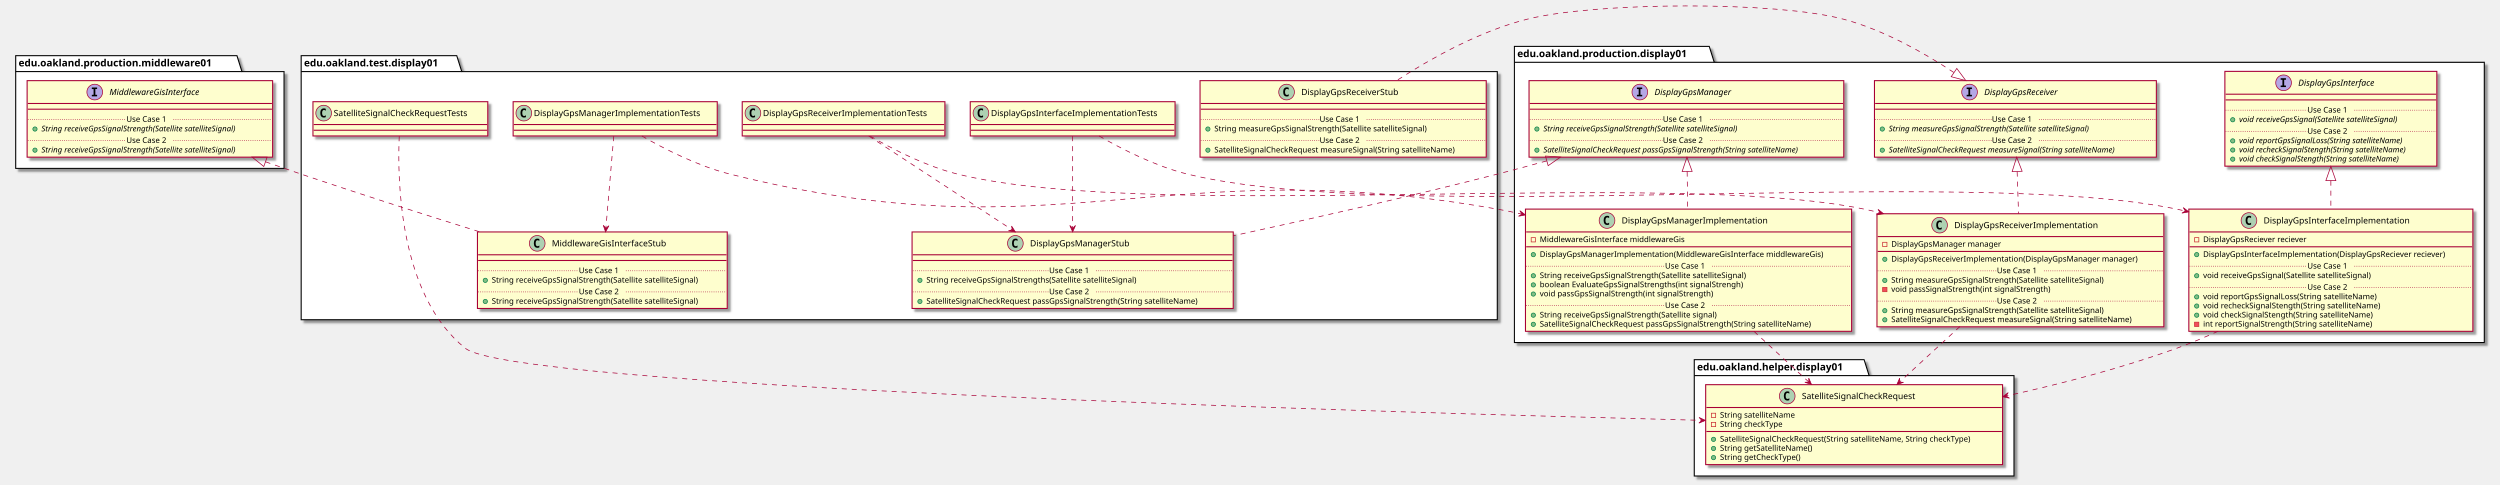
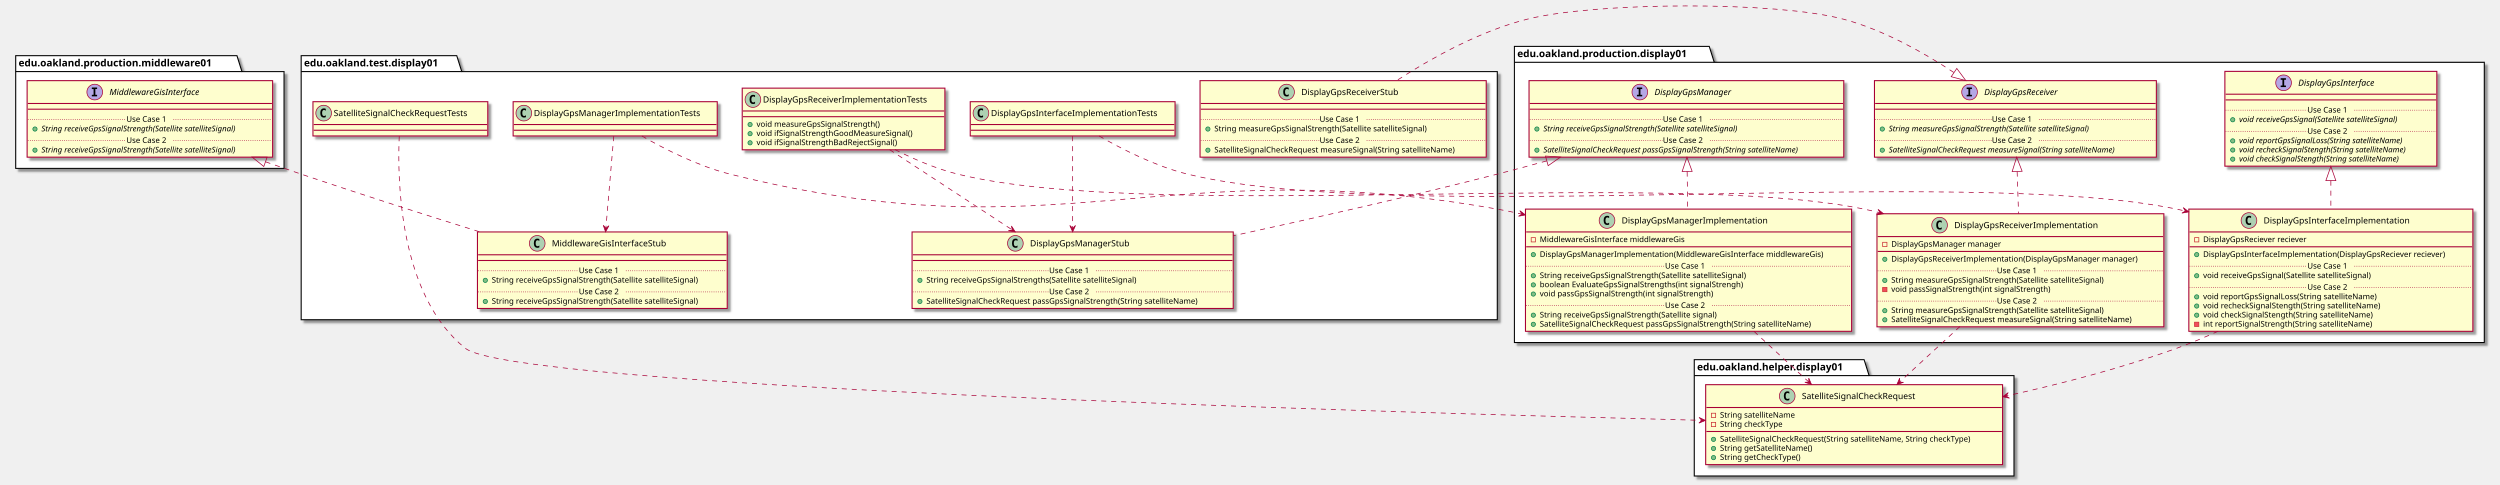
<svg xmlns="http://www.w3.org/2000/svg" contentScriptType="application/ecmascript" contentStyleType="text/css" height="679px" preserveAspectRatio="none" style="width:3503px;height:679px;" version="1.1" viewBox="0 0 3503 679" width="3503px" zoomAndPan="magnify">
  <defs>
-     <filter height="300%" id="f1sbsdbcrlceza" width="300%" x="-1" y="-1">
+     <filter height="300%" id="fkf9ihqc95bhy" width="300%" x="-1" y="-1">
      <feGaussianBlur result="blurOut" stdDeviation="2.0" />
      <feColorMatrix in="blurOut" result="blurOut2" type="matrix" values="0 0 0 0 0 0 0 0 0 0 0 0 0 0 0 0 0 0 .4 0" />
      <feOffset dx="4.0" dy="4.0" in="blurOut2" result="blurOut3" />
      <feBlend in="SourceGraphic" in2="blurOut3" mode="normal" />
    </filter>
  </defs>
  <g>
-     <polygon fill="#FFFFFF" filter="url(#f1sbsdbcrlceza)" points="422,78,640,78,647,100.297,2098,100.297,2098,448,422,448,422,78" style="stroke: #000000; stroke-width: 1.5;" />
+     <polygon fill="#FFFFFF" filter="url(#fkf9ihqc95bhy)" points="422,78,640,78,647,100.297,2098,100.297,2098,448,422,448,422,78" style="stroke: #000000; stroke-width: 1.5;" />
    <line style="stroke: #000000; stroke-width: 1.5;" x1="422" x2="647" y1="100.297" y2="100.297" />
    <text fill="#000000" font-family="sans-serif" font-size="14" font-weight="bold" lengthAdjust="spacingAndGlyphs" textLength="212" x="426" y="92.995">edu.oakland.test.display01</text>
-     <polygon fill="#FFFFFF" filter="url(#f1sbsdbcrlceza)" points="2122,65,2395,65,2402,87.297,3481,87.297,3481,480,2122,480,2122,65" style="stroke: #000000; stroke-width: 1.5;" />
+     <polygon fill="#FFFFFF" filter="url(#fkf9ihqc95bhy)" points="2122,65,2395,65,2402,87.297,3481,87.297,3481,480,2122,480,2122,65" style="stroke: #000000; stroke-width: 1.5;" />
    <line style="stroke: #000000; stroke-width: 1.5;" x1="2122" x2="2402" y1="87.297" y2="87.297" />
    <text fill="#000000" font-family="sans-serif" font-size="14" font-weight="bold" lengthAdjust="spacingAndGlyphs" textLength="267" x="2126" y="79.995">edu.oakland.production.display01</text>
-     <polygon fill="#FFFFFF" filter="url(#f1sbsdbcrlceza)" points="2374,504,2612,504,2619,526.297,2822,526.297,2822,667,2374,667,2374,504" style="stroke: #000000; stroke-width: 1.5;" />
+     <polygon fill="#FFFFFF" filter="url(#fkf9ihqc95bhy)" points="2374,504,2612,504,2619,526.297,2822,526.297,2822,667,2374,667,2374,504" style="stroke: #000000; stroke-width: 1.5;" />
    <line style="stroke: #000000; stroke-width: 1.5;" x1="2374" x2="2619" y1="526.297" y2="526.297" />
    <text fill="#000000" font-family="sans-serif" font-size="14" font-weight="bold" lengthAdjust="spacingAndGlyphs" textLength="232" x="2378" y="518.995">edu.oakland.helper.display01</text>
-     <polygon fill="#FFFFFF" filter="url(#f1sbsdbcrlceza)" points="22,78,332,78,339,100.297,398,100.297,398,236,22,236,22,78" style="stroke: #000000; stroke-width: 1.5;" />
+     <polygon fill="#FFFFFF" filter="url(#fkf9ihqc95bhy)" points="22,78,332,78,339,100.297,398,100.297,398,236,22,236,22,78" style="stroke: #000000; stroke-width: 1.5;" />
    <line style="stroke: #000000; stroke-width: 1.5;" x1="22" x2="339" y1="100.297" y2="100.297" />
    <text fill="#000000" font-family="sans-serif" font-size="14" font-weight="bold" lengthAdjust="spacingAndGlyphs" textLength="304" x="26" y="92.995">edu.oakland.production.middleware01</text>
-     <rect fill="#FEFECE" filter="url(#f1sbsdbcrlceza)" height="48" id="DisplayGpsInterfaceImplementationTests" style="stroke: #A80036; stroke-width: 1.5;" width="287" x="1359.5" y="142.5" />
+     <rect fill="#FEFECE" filter="url(#fkf9ihqc95bhy)" height="48" id="DisplayGpsInterfaceImplementationTests" style="stroke: #A80036; stroke-width: 1.5;" width="287" x="1359.5" y="142.5" />
    <ellipse cx="1374.5" cy="158.5" fill="#ADD1B2" rx="11" ry="11" style="stroke: #A80036; stroke-width: 1.0;" />
    <path d="M1377.469,164.141 Q1376.891,164.438 1376.25,164.578 Q1375.609,164.734 1374.906,164.734 Q1372.406,164.734 1371.078,163.094 Q1369.766,161.438 1369.766,158.312 Q1369.766,155.188 1371.078,153.531 Q1372.406,151.875 1374.906,151.875 Q1375.609,151.875 1376.25,152.031 Q1376.906,152.188 1377.469,152.484 L1377.469,155.203 Q1376.844,154.625 1376.25,154.359 Q1375.656,154.078 1375.031,154.078 Q1373.688,154.078 1373,155.156 Q1372.312,156.219 1372.312,158.312 Q1372.312,160.406 1373,161.484 Q1373.688,162.547 1375.031,162.547 Q1375.656,162.547 1376.25,162.281 Q1376.844,162 1377.469,161.422 L1377.469,164.141 Z " />
    <text fill="#000000" font-family="sans-serif" font-size="12" lengthAdjust="spacingAndGlyphs" textLength="255" x="1388.5" y="162.654">DisplayGpsInterfaceImplementationTests</text>
    <line style="stroke: #A80036; stroke-width: 1.5;" x1="1360.5" x2="1645.5" y1="174.5" y2="174.5" />
    <line style="stroke: #A80036; stroke-width: 1.5;" x1="1360.5" x2="1645.5" y1="182.5" y2="182.5" />
-     <rect fill="#FEFECE" filter="url(#f1sbsdbcrlceza)" height="107.219" id="DisplayGpsManagerStub" style="stroke: #A80036; stroke-width: 1.5;" width="450" x="1278" y="325" />
+     <rect fill="#FEFECE" filter="url(#fkf9ihqc95bhy)" height="107.219" id="DisplayGpsManagerStub" style="stroke: #A80036; stroke-width: 1.5;" width="450" x="1278" y="325" />
    <ellipse cx="1422.75" cy="341" fill="#ADD1B2" rx="11" ry="11" style="stroke: #A80036; stroke-width: 1.0;" />
    <path d="M1425.719,346.641 Q1425.141,346.938 1424.5,347.078 Q1423.859,347.234 1423.156,347.234 Q1420.656,347.234 1419.328,345.594 Q1418.016,343.938 1418.016,340.812 Q1418.016,337.688 1419.328,336.031 Q1420.656,334.375 1423.156,334.375 Q1423.859,334.375 1424.5,334.531 Q1425.156,334.688 1425.719,334.984 L1425.719,337.703 Q1425.094,337.125 1424.5,336.859 Q1423.906,336.578 1423.281,336.578 Q1421.938,336.578 1421.25,337.656 Q1420.562,338.719 1420.562,340.812 Q1420.562,342.906 1421.25,343.984 Q1421.938,345.047 1423.281,345.047 Q1423.906,345.047 1424.5,344.781 Q1425.094,344.5 1425.719,343.922 L1425.719,346.641 Z " />
    <text fill="#000000" font-family="sans-serif" font-size="12" lengthAdjust="spacingAndGlyphs" textLength="152" x="1443.25" y="345.154">DisplayGpsManagerStub</text>
    <line style="stroke: #A80036; stroke-width: 1.5;" x1="1279" x2="1727" y1="357" y2="357" />
    <line style="stroke: #A80036; stroke-width: 1.5;" x1="1279" x2="1727" y1="365" y2="365" />
    <ellipse cx="1289" cy="392.805" fill="#84BE84" rx="3" ry="3" style="stroke: #038048; stroke-width: 1.0;" />
    <text fill="#000000" font-family="sans-serif" font-size="11" lengthAdjust="spacingAndGlyphs" textLength="331" x="1298" y="396.015">String receiveGpsSignalStrengths(Satellite satelliteSignal)</text>
    <line style="stroke: #A80036; stroke-width: 1.0; stroke-dasharray: 1.0,2.0;" x1="1279" x2="1470" y1="379.402" y2="379.402" />
    <text fill="#000000" font-family="sans-serif" font-size="11" lengthAdjust="spacingAndGlyphs" textLength="66" x="1470" y="382.71">Use Case 1</text>
    <line style="stroke: #A80036; stroke-width: 1.0; stroke-dasharray: 1.0,2.0;" x1="1536" x2="1727" y1="379.402" y2="379.402" />
    <ellipse cx="1289" cy="422.414" fill="#84BE84" rx="3" ry="3" style="stroke: #038048; stroke-width: 1.0;" />
    <text fill="#000000" font-family="sans-serif" font-size="11" lengthAdjust="spacingAndGlyphs" textLength="424" x="1298" y="425.625">SatelliteSignalCheckRequest passGpsSignalStrength(String satelliteName)</text>
    <line style="stroke: #A80036; stroke-width: 1.0; stroke-dasharray: 1.0,2.0;" x1="1279" x2="1470" y1="409.012" y2="409.012" />
    <text fill="#000000" font-family="sans-serif" font-size="11" lengthAdjust="spacingAndGlyphs" textLength="66" x="1470" y="412.32">Use Case 2</text>
    <line style="stroke: #A80036; stroke-width: 1.0; stroke-dasharray: 1.0,2.0;" x1="1536" x2="1727" y1="409.012" y2="409.012" />
-     <rect fill="#FEFECE" filter="url(#f1sbsdbcrlceza)" height="48" id="DisplayGpsReceiverImplementationTests" style="stroke: #A80036; stroke-width: 1.5;" width="284" x="1040" y="142.5" />
-     <ellipse cx="1055" cy="158.5" fill="#ADD1B2" rx="11" ry="11" style="stroke: #A80036; stroke-width: 1.0;" />
-     <path d="M1057.969,164.141 Q1057.391,164.438 1056.75,164.578 Q1056.109,164.734 1055.406,164.734 Q1052.906,164.734 1051.578,163.094 Q1050.266,161.438 1050.266,158.312 Q1050.266,155.188 1051.578,153.531 Q1052.906,151.875 1055.406,151.875 Q1056.109,151.875 1056.75,152.031 Q1057.406,152.188 1057.969,152.484 L1057.969,155.203 Q1057.344,154.625 1056.75,154.359 Q1056.156,154.078 1055.531,154.078 Q1054.188,154.078 1053.5,155.156 Q1052.812,156.219 1052.812,158.312 Q1052.812,160.406 1053.5,161.484 Q1054.188,162.547 1055.531,162.547 Q1056.156,162.547 1056.75,162.281 Q1057.344,162 1057.969,161.422 L1057.969,164.141 Z " />
-     <text fill="#000000" font-family="sans-serif" font-size="12" lengthAdjust="spacingAndGlyphs" textLength="252" x="1069" y="162.654">DisplayGpsReceiverImplementationTests</text>
-     <line style="stroke: #A80036; stroke-width: 1.5;" x1="1041" x2="1323" y1="174.5" y2="174.5" />
-     <line style="stroke: #A80036; stroke-width: 1.5;" x1="1041" x2="1323" y1="182.5" y2="182.5" />
-     <rect fill="#FEFECE" filter="url(#f1sbsdbcrlceza)" height="48" id="DisplayGpsManagerImplementationTests" style="stroke: #A80036; stroke-width: 1.5;" width="286" x="719" y="142.5" />
+     <rect fill="#FEFECE" filter="url(#fkf9ihqc95bhy)" height="86.414" id="DisplayGpsReceiverImplementationTests" style="stroke: #A80036; stroke-width: 1.5;" width="284" x="1040" y="123.5" />
+     <ellipse cx="1055" cy="139.5" fill="#ADD1B2" rx="11" ry="11" style="stroke: #A80036; stroke-width: 1.0;" />
+     <path d="M1057.969,145.141 Q1057.391,145.438 1056.75,145.578 Q1056.109,145.734 1055.406,145.734 Q1052.906,145.734 1051.578,144.094 Q1050.266,142.438 1050.266,139.312 Q1050.266,136.188 1051.578,134.531 Q1052.906,132.875 1055.406,132.875 Q1056.109,132.875 1056.75,133.031 Q1057.406,133.188 1057.969,133.484 L1057.969,136.203 Q1057.344,135.625 1056.75,135.359 Q1056.156,135.078 1055.531,135.078 Q1054.188,135.078 1053.5,136.156 Q1052.812,137.219 1052.812,139.312 Q1052.812,141.406 1053.5,142.484 Q1054.188,143.547 1055.531,143.547 Q1056.156,143.547 1056.75,143.281 Q1057.344,143 1057.969,142.422 L1057.969,145.141 Z " />
+     <text fill="#000000" font-family="sans-serif" font-size="12" lengthAdjust="spacingAndGlyphs" textLength="252" x="1069" y="143.654">DisplayGpsReceiverImplementationTests</text>
+     <line style="stroke: #A80036; stroke-width: 1.5;" x1="1041" x2="1323" y1="155.5" y2="155.5" />
+     <line style="stroke: #A80036; stroke-width: 1.5;" x1="1041" x2="1323" y1="163.5" y2="163.5" />
+     <ellipse cx="1051" cy="174.5" fill="#84BE84" rx="3" ry="3" style="stroke: #038048; stroke-width: 1.0;" />
+     <text fill="#000000" font-family="sans-serif" font-size="11" lengthAdjust="spacingAndGlyphs" textLength="193" x="1060" y="177.71">void measureGpsSignalStrength()</text>
+     <ellipse cx="1051" cy="187.305" fill="#84BE84" rx="3" ry="3" style="stroke: #038048; stroke-width: 1.0;" />
+     <text fill="#000000" font-family="sans-serif" font-size="11" lengthAdjust="spacingAndGlyphs" textLength="240" x="1060" y="190.515">void ifSignalStrengthGoodMeasureSignal()</text>
+     <ellipse cx="1051" cy="200.109" fill="#84BE84" rx="3" ry="3" style="stroke: #038048; stroke-width: 1.0;" />
+     <text fill="#000000" font-family="sans-serif" font-size="11" lengthAdjust="spacingAndGlyphs" textLength="217" x="1060" y="203.32">void ifSignalStrengthBadRejectSignal()</text>
+     <rect fill="#FEFECE" filter="url(#fkf9ihqc95bhy)" height="48" id="DisplayGpsManagerImplementationTests" style="stroke: #A80036; stroke-width: 1.5;" width="286" x="719" y="142.5" />
    <ellipse cx="734" cy="158.5" fill="#ADD1B2" rx="11" ry="11" style="stroke: #A80036; stroke-width: 1.0;" />
    <path d="M736.969,164.141 Q736.391,164.438 735.75,164.578 Q735.109,164.734 734.406,164.734 Q731.906,164.734 730.578,163.094 Q729.266,161.438 729.266,158.312 Q729.266,155.188 730.578,153.531 Q731.906,151.875 734.406,151.875 Q735.109,151.875 735.75,152.031 Q736.406,152.188 736.969,152.484 L736.969,155.203 Q736.344,154.625 735.75,154.359 Q735.156,154.078 734.531,154.078 Q733.188,154.078 732.5,155.156 Q731.812,156.219 731.812,158.312 Q731.812,160.406 732.5,161.484 Q733.188,162.547 734.531,162.547 Q735.156,162.547 735.75,162.281 Q736.344,162 736.969,161.422 L736.969,164.141 Z " />
    <text fill="#000000" font-family="sans-serif" font-size="12" lengthAdjust="spacingAndGlyphs" textLength="254" x="748" y="162.654">DisplayGpsManagerImplementationTests</text>
    <line style="stroke: #A80036; stroke-width: 1.5;" x1="720" x2="1004" y1="174.5" y2="174.5" />
    <line style="stroke: #A80036; stroke-width: 1.5;" x1="720" x2="1004" y1="182.5" y2="182.5" />
-     <rect fill="#FEFECE" filter="url(#f1sbsdbcrlceza)" height="107.219" id="MiddlewareGisInterfaceStub" style="stroke: #A80036; stroke-width: 1.5;" width="350" x="669" y="325" />
+     <rect fill="#FEFECE" filter="url(#fkf9ihqc95bhy)" height="107.219" id="MiddlewareGisInterfaceStub" style="stroke: #A80036; stroke-width: 1.5;" width="350" x="669" y="325" />
    <ellipse cx="752.75" cy="341" fill="#ADD1B2" rx="11" ry="11" style="stroke: #A80036; stroke-width: 1.0;" />
    <path d="M755.719,346.641 Q755.141,346.938 754.5,347.078 Q753.859,347.234 753.156,347.234 Q750.656,347.234 749.328,345.594 Q748.016,343.938 748.016,340.812 Q748.016,337.688 749.328,336.031 Q750.656,334.375 753.156,334.375 Q753.859,334.375 754.5,334.531 Q755.156,334.688 755.719,334.984 L755.719,337.703 Q755.094,337.125 754.5,336.859 Q753.906,336.578 753.281,336.578 Q751.938,336.578 751.25,337.656 Q750.562,338.719 750.562,340.812 Q750.562,342.906 751.25,343.984 Q751.938,345.047 753.281,345.047 Q753.906,345.047 754.5,344.781 Q755.094,344.5 755.719,343.922 L755.719,346.641 Z " />
    <text fill="#000000" font-family="sans-serif" font-size="12" lengthAdjust="spacingAndGlyphs" textLength="174" x="773.25" y="345.154">MiddlewareGisInterfaceStub</text>
    <line style="stroke: #A80036; stroke-width: 1.5;" x1="670" x2="1018" y1="357" y2="357" />
    <line style="stroke: #A80036; stroke-width: 1.5;" x1="670" x2="1018" y1="365" y2="365" />
    <ellipse cx="680" cy="392.805" fill="#84BE84" rx="3" ry="3" style="stroke: #038048; stroke-width: 1.0;" />
    <text fill="#000000" font-family="sans-serif" font-size="11" lengthAdjust="spacingAndGlyphs" textLength="324" x="689" y="396.015">String receiveGpsSignalStrength(Satellite satelliteSignal)</text>
    <line style="stroke: #A80036; stroke-width: 1.0; stroke-dasharray: 1.0,2.0;" x1="670" x2="811" y1="379.402" y2="379.402" />
    <text fill="#000000" font-family="sans-serif" font-size="11" lengthAdjust="spacingAndGlyphs" textLength="66" x="811" y="382.71">Use Case 1</text>
    <line style="stroke: #A80036; stroke-width: 1.0; stroke-dasharray: 1.0,2.0;" x1="877" x2="1018" y1="379.402" y2="379.402" />
    <ellipse cx="680" cy="422.414" fill="#84BE84" rx="3" ry="3" style="stroke: #038048; stroke-width: 1.0;" />
    <text fill="#000000" font-family="sans-serif" font-size="11" lengthAdjust="spacingAndGlyphs" textLength="324" x="689" y="425.625">String receiveGpsSignalStrength(Satellite satelliteSignal)</text>
    <line style="stroke: #A80036; stroke-width: 1.0; stroke-dasharray: 1.0,2.0;" x1="670" x2="811" y1="409.012" y2="409.012" />
    <text fill="#000000" font-family="sans-serif" font-size="11" lengthAdjust="spacingAndGlyphs" textLength="66" x="811" y="412.32">Use Case 2</text>
    <line style="stroke: #A80036; stroke-width: 1.0; stroke-dasharray: 1.0,2.0;" x1="877" x2="1018" y1="409.012" y2="409.012" />
-     <rect fill="#FEFECE" filter="url(#f1sbsdbcrlceza)" height="48" id="SatelliteSignalCheckRequestTests" style="stroke: #A80036; stroke-width: 1.5;" width="245" x="438.5" y="142.5" />
+     <rect fill="#FEFECE" filter="url(#fkf9ihqc95bhy)" height="48" id="SatelliteSignalCheckRequestTests" style="stroke: #A80036; stroke-width: 1.5;" width="245" x="438.5" y="142.5" />
    <ellipse cx="453.5" cy="158.5" fill="#ADD1B2" rx="11" ry="11" style="stroke: #A80036; stroke-width: 1.0;" />
    <path d="M456.469,164.141 Q455.891,164.438 455.25,164.578 Q454.609,164.734 453.906,164.734 Q451.406,164.734 450.078,163.094 Q448.766,161.438 448.766,158.312 Q448.766,155.188 450.078,153.531 Q451.406,151.875 453.906,151.875 Q454.609,151.875 455.25,152.031 Q455.906,152.188 456.469,152.484 L456.469,155.203 Q455.844,154.625 455.25,154.359 Q454.656,154.078 454.031,154.078 Q452.688,154.078 452,155.156 Q451.312,156.219 451.312,158.312 Q451.312,160.406 452,161.484 Q452.688,162.547 454.031,162.547 Q454.656,162.547 455.25,162.281 Q455.844,162 456.469,161.422 L456.469,164.141 Z " />
    <text fill="#000000" font-family="sans-serif" font-size="12" lengthAdjust="spacingAndGlyphs" textLength="213" x="467.5" y="162.654">SatelliteSignalCheckRequestTests</text>
    <line style="stroke: #A80036; stroke-width: 1.5;" x1="439.5" x2="682.5" y1="174.5" y2="174.5" />
    <line style="stroke: #A80036; stroke-width: 1.5;" x1="439.5" x2="682.5" y1="182.5" y2="182.5" />
-     <rect fill="#FEFECE" filter="url(#f1sbsdbcrlceza)" height="107.219" id="DisplayGpsReceiverStub" style="stroke: #A80036; stroke-width: 1.5;" width="401" x="1681.5" y="113" />
+     <rect fill="#FEFECE" filter="url(#fkf9ihqc95bhy)" height="107.219" id="DisplayGpsReceiverStub" style="stroke: #A80036; stroke-width: 1.5;" width="401" x="1681.5" y="113" />
    <ellipse cx="1802.75" cy="129" fill="#ADD1B2" rx="11" ry="11" style="stroke: #A80036; stroke-width: 1.0;" />
    <path d="M1805.719,134.641 Q1805.141,134.938 1804.5,135.078 Q1803.859,135.234 1803.156,135.234 Q1800.656,135.234 1799.328,133.594 Q1798.016,131.938 1798.016,128.812 Q1798.016,125.688 1799.328,124.031 Q1800.656,122.375 1803.156,122.375 Q1803.859,122.375 1804.5,122.531 Q1805.156,122.688 1805.719,122.984 L1805.719,125.703 Q1805.094,125.125 1804.5,124.859 Q1803.906,124.578 1803.281,124.578 Q1801.938,124.578 1801.25,125.656 Q1800.562,126.719 1800.562,128.812 Q1800.562,130.906 1801.25,131.984 Q1801.938,133.047 1803.281,133.047 Q1803.906,133.047 1804.5,132.781 Q1805.094,132.5 1805.719,131.922 L1805.719,134.641 Z " />
    <text fill="#000000" font-family="sans-serif" font-size="12" lengthAdjust="spacingAndGlyphs" textLength="150" x="1823.25" y="133.154">DisplayGpsReceiverStub</text>
    <line style="stroke: #A80036; stroke-width: 1.5;" x1="1682.5" x2="2081.5" y1="145" y2="145" />
    <line style="stroke: #A80036; stroke-width: 1.5;" x1="1682.5" x2="2081.5" y1="153" y2="153" />
    <ellipse cx="1692.5" cy="180.805" fill="#84BE84" rx="3" ry="3" style="stroke: #038048; stroke-width: 1.0;" />
    <text fill="#000000" font-family="sans-serif" font-size="11" lengthAdjust="spacingAndGlyphs" textLength="334" x="1701.5" y="184.015">String measureGpsSignalStrength(Satellite satelliteSignal)</text>
    <line style="stroke: #A80036; stroke-width: 1.0; stroke-dasharray: 1.0,2.0;" x1="1682.5" x2="1849" y1="167.402" y2="167.402" />
    <text fill="#000000" font-family="sans-serif" font-size="11" lengthAdjust="spacingAndGlyphs" textLength="66" x="1849" y="170.71">Use Case 1</text>
    <line style="stroke: #A80036; stroke-width: 1.0; stroke-dasharray: 1.0,2.0;" x1="1915" x2="2081.5" y1="167.402" y2="167.402" />
    <ellipse cx="1692.5" cy="210.414" fill="#84BE84" rx="3" ry="3" style="stroke: #038048; stroke-width: 1.0;" />
    <text fill="#000000" font-family="sans-serif" font-size="11" lengthAdjust="spacingAndGlyphs" textLength="375" x="1701.5" y="213.625">SatelliteSignalCheckRequest measureSignal(String satelliteName)</text>
    <line style="stroke: #A80036; stroke-width: 1.0; stroke-dasharray: 1.0,2.0;" x1="1682.5" x2="1849" y1="197.012" y2="197.012" />
    <text fill="#000000" font-family="sans-serif" font-size="11" lengthAdjust="spacingAndGlyphs" textLength="66" x="1849" y="200.32">Use Case 2</text>
    <line style="stroke: #A80036; stroke-width: 1.0; stroke-dasharray: 1.0,2.0;" x1="1915" x2="2081.5" y1="197.012" y2="197.012" />
-     <rect fill="#FEFECE" filter="url(#f1sbsdbcrlceza)" height="107.219" id="DisplayGpsManager" style="stroke: #A80036; stroke-width: 1.5;" width="441" x="2142.5" y="113" />
+     <rect fill="#FEFECE" filter="url(#fkf9ihqc95bhy)" height="107.219" id="DisplayGpsManager" style="stroke: #A80036; stroke-width: 1.5;" width="441" x="2142.5" y="113" />
    <ellipse cx="2297.75" cy="129" fill="#B4A7E5" rx="11" ry="11" style="stroke: #A80036; stroke-width: 1.0;" />
    <path d="M2293.672,124.766 L2293.672,122.609 L2301.062,122.609 L2301.062,124.766 L2298.594,124.766 L2298.594,132.844 L2301.062,132.844 L2301.062,135 L2293.672,135 L2293.672,132.844 L2296.141,132.844 L2296.141,124.766 L2293.672,124.766 Z " />
    <text fill="#000000" font-family="sans-serif" font-size="12" font-style="italic" lengthAdjust="spacingAndGlyphs" textLength="122" x="2318.25" y="133.154">DisplayGpsManager</text>
    <line style="stroke: #A80036; stroke-width: 1.5;" x1="2143.5" x2="2582.5" y1="145" y2="145" />
    <line style="stroke: #A80036; stroke-width: 1.5;" x1="2143.5" x2="2582.5" y1="153" y2="153" />
    <ellipse cx="2153.5" cy="180.805" fill="#84BE84" rx="3" ry="3" style="stroke: #038048; stroke-width: 1.0;" />
    <text fill="#000000" font-family="sans-serif" font-size="11" font-style="italic" lengthAdjust="spacingAndGlyphs" textLength="318" x="2162.5" y="184.015">String receiveGpsSignalStrength(Satellite satelliteSignal)</text>
    <line style="stroke: #A80036; stroke-width: 1.0; stroke-dasharray: 1.0,2.0;" x1="2143.5" x2="2330" y1="167.402" y2="167.402" />
    <text fill="#000000" font-family="sans-serif" font-size="11" lengthAdjust="spacingAndGlyphs" textLength="66" x="2330" y="170.71">Use Case 1</text>
    <line style="stroke: #A80036; stroke-width: 1.0; stroke-dasharray: 1.0,2.0;" x1="2396" x2="2582.5" y1="167.402" y2="167.402" />
    <ellipse cx="2153.5" cy="210.414" fill="#84BE84" rx="3" ry="3" style="stroke: #038048; stroke-width: 1.0;" />
    <text fill="#000000" font-family="sans-serif" font-size="11" font-style="italic" lengthAdjust="spacingAndGlyphs" textLength="415" x="2162.5" y="213.625">SatelliteSignalCheckRequest passGpsSignalStrength(String satelliteName)</text>
    <line style="stroke: #A80036; stroke-width: 1.0; stroke-dasharray: 1.0,2.0;" x1="2143.5" x2="2330" y1="197.012" y2="197.012" />
    <text fill="#000000" font-family="sans-serif" font-size="11" lengthAdjust="spacingAndGlyphs" textLength="66" x="2330" y="200.32">Use Case 2</text>
    <line style="stroke: #A80036; stroke-width: 1.0; stroke-dasharray: 1.0,2.0;" x1="2396" x2="2582.5" y1="197.012" y2="197.012" />
-     <rect fill="#FEFECE" filter="url(#f1sbsdbcrlceza)" height="171.242" id="DisplayGpsInterfaceImplementation" style="stroke: #A80036; stroke-width: 1.5;" width="398" x="3067" y="293" />
+     <rect fill="#FEFECE" filter="url(#fkf9ihqc95bhy)" height="171.242" id="DisplayGpsInterfaceImplementation" style="stroke: #A80036; stroke-width: 1.5;" width="398" x="3067" y="293" />
    <ellipse cx="3151.25" cy="309" fill="#ADD1B2" rx="11" ry="11" style="stroke: #A80036; stroke-width: 1.0;" />
    <path d="M3154.219,314.641 Q3153.641,314.938 3153,315.078 Q3152.359,315.234 3151.656,315.234 Q3149.156,315.234 3147.828,313.594 Q3146.516,311.938 3146.516,308.812 Q3146.516,305.688 3147.828,304.031 Q3149.156,302.375 3151.656,302.375 Q3152.359,302.375 3153,302.531 Q3153.656,302.688 3154.219,302.984 L3154.219,305.703 Q3153.594,305.125 3153,304.859 Q3152.406,304.578 3151.781,304.578 Q3150.438,304.578 3149.75,305.656 Q3149.062,306.719 3149.062,308.812 Q3149.062,310.906 3149.75,311.984 Q3150.438,313.047 3151.781,313.047 Q3152.406,313.047 3153,312.781 Q3153.594,312.5 3154.219,311.922 L3154.219,314.641 Z " />
    <text fill="#000000" font-family="sans-serif" font-size="12" lengthAdjust="spacingAndGlyphs" textLength="221" x="3171.75" y="313.154">DisplayGpsInterfaceImplementation</text>
    <line style="stroke: #A80036; stroke-width: 1.5;" x1="3068" x2="3464" y1="325" y2="325" />
    <rect fill="none" height="6" style="stroke: #C82930; stroke-width: 1.0;" width="6" x="3075" y="333" />
    <text fill="#000000" font-family="sans-serif" font-size="11" lengthAdjust="spacingAndGlyphs" textLength="162" x="3087" y="339.21">DisplayGpsReciever reciever</text>
    <line style="stroke: #A80036; stroke-width: 1.5;" x1="3068" x2="3464" y1="345.805" y2="345.805" />
    <ellipse cx="3078" cy="356.805" fill="#84BE84" rx="3" ry="3" style="stroke: #038048; stroke-width: 1.0;" />
    <text fill="#000000" font-family="sans-serif" font-size="11" lengthAdjust="spacingAndGlyphs" textLength="372" x="3087" y="360.015">DisplayGpsInterfaceImplementation(DisplayGpsReciever reciever)</text>
    <ellipse cx="3078" cy="386.414" fill="#84BE84" rx="3" ry="3" style="stroke: #038048; stroke-width: 1.0;" />
    <text fill="#000000" font-family="sans-serif" font-size="11" lengthAdjust="spacingAndGlyphs" textLength="264" x="3087" y="389.625">void receiveGpsSignal(Satellite satelliteSignal)</text>
    <line style="stroke: #A80036; stroke-width: 1.0; stroke-dasharray: 1.0,2.0;" x1="3068" x2="3233" y1="373.012" y2="373.012" />
    <text fill="#000000" font-family="sans-serif" font-size="11" lengthAdjust="spacingAndGlyphs" textLength="66" x="3233" y="376.32">Use Case 1</text>
    <line style="stroke: #A80036; stroke-width: 1.0; stroke-dasharray: 1.0,2.0;" x1="3299" x2="3464" y1="373.012" y2="373.012" />
    <ellipse cx="3078" cy="416.023" fill="#84BE84" rx="3" ry="3" style="stroke: #038048; stroke-width: 1.0;" />
    <text fill="#000000" font-family="sans-serif" font-size="11" lengthAdjust="spacingAndGlyphs" textLength="271" x="3087" y="419.234">void reportGpsSignalLoss(String satelliteName)</text>
    <ellipse cx="3078" cy="428.828" fill="#84BE84" rx="3" ry="3" style="stroke: #038048; stroke-width: 1.0;" />
    <text fill="#000000" font-family="sans-serif" font-size="11" lengthAdjust="spacingAndGlyphs" textLength="274" x="3087" y="432.039">void recheckSignalStength(String satelliteName)</text>
    <ellipse cx="3078" cy="441.633" fill="#84BE84" rx="3" ry="3" style="stroke: #038048; stroke-width: 1.0;" />
    <text fill="#000000" font-family="sans-serif" font-size="11" lengthAdjust="spacingAndGlyphs" textLength="262" x="3087" y="444.843">void checkSignalStength(String satelliteName)</text>
    <rect fill="#F24D5C" height="6" style="stroke: #C82930; stroke-width: 1.0;" width="6" x="3075" y="451.438" />
    <text fill="#000000" font-family="sans-serif" font-size="11" lengthAdjust="spacingAndGlyphs" textLength="261" x="3087" y="457.648">int reportSignalStrength(String satelliteName)</text>
    <line style="stroke: #A80036; stroke-width: 1.0; stroke-dasharray: 1.0,2.0;" x1="3068" x2="3233" y1="402.621" y2="402.621" />
    <text fill="#000000" font-family="sans-serif" font-size="11" lengthAdjust="spacingAndGlyphs" textLength="66" x="3233" y="405.929">Use Case 2</text>
    <line style="stroke: #A80036; stroke-width: 1.0; stroke-dasharray: 1.0,2.0;" x1="3299" x2="3464" y1="402.621" y2="402.621" />
-     <rect fill="#FEFECE" filter="url(#f1sbsdbcrlceza)" height="132.828" id="DisplayGpsInterface" style="stroke: #A80036; stroke-width: 1.5;" width="297" x="3117.5" y="100" />
+     <rect fill="#FEFECE" filter="url(#fkf9ihqc95bhy)" height="132.828" id="DisplayGpsInterface" style="stroke: #A80036; stroke-width: 1.5;" width="297" x="3117.5" y="100" />
    <ellipse cx="3199.75" cy="116" fill="#B4A7E5" rx="11" ry="11" style="stroke: #A80036; stroke-width: 1.0;" />
    <path d="M3195.672,111.766 L3195.672,109.609 L3203.062,109.609 L3203.062,111.766 L3200.594,111.766 L3200.594,119.844 L3203.062,119.844 L3203.062,122 L3195.672,122 L3195.672,119.844 L3198.141,119.844 L3198.141,111.766 L3195.672,111.766 Z " />
    <text fill="#000000" font-family="sans-serif" font-size="12" font-style="italic" lengthAdjust="spacingAndGlyphs" textLength="124" x="3220.25" y="120.154">DisplayGpsInterface</text>
    <line style="stroke: #A80036; stroke-width: 1.5;" x1="3118.5" x2="3413.5" y1="132" y2="132" />
    <line style="stroke: #A80036; stroke-width: 1.5;" x1="3118.5" x2="3413.5" y1="140" y2="140" />
    <ellipse cx="3128.5" cy="167.805" fill="#84BE84" rx="3" ry="3" style="stroke: #038048; stroke-width: 1.0;" />
    <text fill="#000000" font-family="sans-serif" font-size="11" font-style="italic" lengthAdjust="spacingAndGlyphs" textLength="261" x="3137.5" y="171.015">void receiveGpsSignal(Satellite satelliteSignal)</text>
    <line style="stroke: #A80036; stroke-width: 1.0; stroke-dasharray: 1.0,2.0;" x1="3118.5" x2="3233" y1="154.402" y2="154.402" />
    <text fill="#000000" font-family="sans-serif" font-size="11" lengthAdjust="spacingAndGlyphs" textLength="66" x="3233" y="157.71">Use Case 1</text>
    <line style="stroke: #A80036; stroke-width: 1.0; stroke-dasharray: 1.0,2.0;" x1="3299" x2="3413.5" y1="154.402" y2="154.402" />
    <ellipse cx="3128.5" cy="197.414" fill="#84BE84" rx="3" ry="3" style="stroke: #038048; stroke-width: 1.0;" />
    <text fill="#000000" font-family="sans-serif" font-size="11" font-style="italic" lengthAdjust="spacingAndGlyphs" textLength="266" x="3137.5" y="200.625">void reportGpsSignalLoss(String satelliteName)</text>
    <ellipse cx="3128.5" cy="210.219" fill="#84BE84" rx="3" ry="3" style="stroke: #038048; stroke-width: 1.0;" />
    <text fill="#000000" font-family="sans-serif" font-size="11" font-style="italic" lengthAdjust="spacingAndGlyphs" textLength="271" x="3137.5" y="213.429">void recheckSignalStength(String satelliteName)</text>
    <ellipse cx="3128.5" cy="223.023" fill="#84BE84" rx="3" ry="3" style="stroke: #038048; stroke-width: 1.0;" />
    <text fill="#000000" font-family="sans-serif" font-size="11" font-style="italic" lengthAdjust="spacingAndGlyphs" textLength="259" x="3137.5" y="226.234">void checkSignalStength(String satelliteName)</text>
    <line style="stroke: #A80036; stroke-width: 1.0; stroke-dasharray: 1.0,2.0;" x1="3118.5" x2="3233" y1="184.012" y2="184.012" />
    <text fill="#000000" font-family="sans-serif" font-size="11" lengthAdjust="spacingAndGlyphs" textLength="66" x="3233" y="187.32">Use Case 2</text>
    <line style="stroke: #A80036; stroke-width: 1.0; stroke-dasharray: 1.0,2.0;" x1="3299" x2="3413.5" y1="184.012" y2="184.012" />
-     <rect fill="#FEFECE" filter="url(#f1sbsdbcrlceza)" height="158.438" id="DisplayGpsReceiverImplementation" style="stroke: #A80036; stroke-width: 1.5;" width="402" x="2630" y="299.5" />
+     <rect fill="#FEFECE" filter="url(#fkf9ihqc95bhy)" height="158.438" id="DisplayGpsReceiverImplementation" style="stroke: #A80036; stroke-width: 1.5;" width="402" x="2630" y="299.5" />
    <ellipse cx="2717.75" cy="315.5" fill="#ADD1B2" rx="11" ry="11" style="stroke: #A80036; stroke-width: 1.0;" />
    <path d="M2720.719,321.141 Q2720.141,321.438 2719.5,321.578 Q2718.859,321.734 2718.156,321.734 Q2715.656,321.734 2714.328,320.094 Q2713.016,318.438 2713.016,315.312 Q2713.016,312.188 2714.328,310.531 Q2715.656,308.875 2718.156,308.875 Q2718.859,308.875 2719.5,309.031 Q2720.156,309.188 2720.719,309.484 L2720.719,312.203 Q2720.094,311.625 2719.5,311.359 Q2718.906,311.078 2718.281,311.078 Q2716.938,311.078 2716.25,312.156 Q2715.562,313.219 2715.562,315.312 Q2715.562,317.406 2716.25,318.484 Q2716.938,319.547 2718.281,319.547 Q2718.906,319.547 2719.5,319.281 Q2720.094,319 2720.719,318.422 L2720.719,321.141 Z " />
    <text fill="#000000" font-family="sans-serif" font-size="12" lengthAdjust="spacingAndGlyphs" textLength="218" x="2738.25" y="319.654">DisplayGpsReceiverImplementation</text>
    <line style="stroke: #A80036; stroke-width: 1.5;" x1="2631" x2="3031" y1="331.5" y2="331.5" />
    <rect fill="none" height="6" style="stroke: #C82930; stroke-width: 1.0;" width="6" x="2638" y="339.5" />
    <text fill="#000000" font-family="sans-serif" font-size="11" lengthAdjust="spacingAndGlyphs" textLength="168" x="2650" y="345.71">DisplayGpsManager manager</text>
    <line style="stroke: #A80036; stroke-width: 1.5;" x1="2631" x2="3031" y1="352.305" y2="352.305" />
    <ellipse cx="2641" cy="363.305" fill="#84BE84" rx="3" ry="3" style="stroke: #038048; stroke-width: 1.0;" />
    <text fill="#000000" font-family="sans-serif" font-size="11" lengthAdjust="spacingAndGlyphs" textLength="376" x="2650" y="366.515">DisplayGpsReceiverImplementation(DisplayGpsManager manager)</text>
    <ellipse cx="2641" cy="392.914" fill="#84BE84" rx="3" ry="3" style="stroke: #038048; stroke-width: 1.0;" />
    <text fill="#000000" font-family="sans-serif" font-size="11" lengthAdjust="spacingAndGlyphs" textLength="334" x="2650" y="396.125">String measureGpsSignalStrength(Satellite satelliteSignal)</text>
    <rect fill="#F24D5C" height="6" style="stroke: #C82930; stroke-width: 1.0;" width="6" x="2638" y="402.719" />
    <text fill="#000000" font-family="sans-serif" font-size="11" lengthAdjust="spacingAndGlyphs" textLength="248" x="2650" y="408.929">void passSignalStrength(int signalStrength)</text>
    <line style="stroke: #A80036; stroke-width: 1.0; stroke-dasharray: 1.0,2.0;" x1="2631" x2="2798" y1="379.512" y2="379.512" />
    <text fill="#000000" font-family="sans-serif" font-size="11" lengthAdjust="spacingAndGlyphs" textLength="66" x="2798" y="382.82">Use Case 1</text>
    <line style="stroke: #A80036; stroke-width: 1.0; stroke-dasharray: 1.0,2.0;" x1="2864" x2="3031" y1="379.512" y2="379.512" />
    <ellipse cx="2641" cy="435.328" fill="#84BE84" rx="3" ry="3" style="stroke: #038048; stroke-width: 1.0;" />
    <text fill="#000000" font-family="sans-serif" font-size="11" lengthAdjust="spacingAndGlyphs" textLength="334" x="2650" y="438.539">String measureGpsSignalStrength(Satellite satelliteSignal)</text>
    <ellipse cx="2641" cy="448.133" fill="#84BE84" rx="3" ry="3" style="stroke: #038048; stroke-width: 1.0;" />
    <text fill="#000000" font-family="sans-serif" font-size="11" lengthAdjust="spacingAndGlyphs" textLength="375" x="2650" y="451.343">SatelliteSignalCheckRequest measureSignal(String satelliteName)</text>
    <line style="stroke: #A80036; stroke-width: 1.0; stroke-dasharray: 1.0,2.0;" x1="2631" x2="2798" y1="421.926" y2="421.926" />
    <text fill="#000000" font-family="sans-serif" font-size="11" lengthAdjust="spacingAndGlyphs" textLength="66" x="2798" y="425.234">Use Case 2</text>
    <line style="stroke: #A80036; stroke-width: 1.0; stroke-dasharray: 1.0,2.0;" x1="2864" x2="3031" y1="421.926" y2="421.926" />
-     <rect fill="#FEFECE" filter="url(#f1sbsdbcrlceza)" height="107.219" id="DisplayGpsReceiver" style="stroke: #A80036; stroke-width: 1.5;" width="395" x="2626.5" y="113" />
+     <rect fill="#FEFECE" filter="url(#fkf9ihqc95bhy)" height="107.219" id="DisplayGpsReceiver" style="stroke: #A80036; stroke-width: 1.5;" width="395" x="2626.5" y="113" />
    <ellipse cx="2759.75" cy="129" fill="#B4A7E5" rx="11" ry="11" style="stroke: #A80036; stroke-width: 1.0;" />
    <path d="M2755.672,124.766 L2755.672,122.609 L2763.062,122.609 L2763.062,124.766 L2760.594,124.766 L2760.594,132.844 L2763.062,132.844 L2763.062,135 L2755.672,135 L2755.672,132.844 L2758.141,132.844 L2758.141,124.766 L2755.672,124.766 Z " />
    <text fill="#000000" font-family="sans-serif" font-size="12" font-style="italic" lengthAdjust="spacingAndGlyphs" textLength="120" x="2780.25" y="133.154">DisplayGpsReceiver</text>
    <line style="stroke: #A80036; stroke-width: 1.5;" x1="2627.5" x2="3020.5" y1="145" y2="145" />
    <line style="stroke: #A80036; stroke-width: 1.5;" x1="2627.5" x2="3020.5" y1="153" y2="153" />
    <ellipse cx="2637.5" cy="180.805" fill="#84BE84" rx="3" ry="3" style="stroke: #038048; stroke-width: 1.0;" />
    <text fill="#000000" font-family="sans-serif" font-size="11" font-style="italic" lengthAdjust="spacingAndGlyphs" textLength="326" x="2646.5" y="184.015">String measureGpsSignalStrength(Satellite satelliteSignal)</text>
    <line style="stroke: #A80036; stroke-width: 1.0; stroke-dasharray: 1.0,2.0;" x1="2627.5" x2="2791" y1="167.402" y2="167.402" />
    <text fill="#000000" font-family="sans-serif" font-size="11" lengthAdjust="spacingAndGlyphs" textLength="66" x="2791" y="170.71">Use Case 1</text>
    <line style="stroke: #A80036; stroke-width: 1.0; stroke-dasharray: 1.0,2.0;" x1="2857" x2="3020.5" y1="167.402" y2="167.402" />
    <ellipse cx="2637.5" cy="210.414" fill="#84BE84" rx="3" ry="3" style="stroke: #038048; stroke-width: 1.0;" />
    <text fill="#000000" font-family="sans-serif" font-size="11" font-style="italic" lengthAdjust="spacingAndGlyphs" textLength="369" x="2646.5" y="213.625">SatelliteSignalCheckRequest measureSignal(String satelliteName)</text>
    <line style="stroke: #A80036; stroke-width: 1.0; stroke-dasharray: 1.0,2.0;" x1="2627.5" x2="2791" y1="197.012" y2="197.012" />
    <text fill="#000000" font-family="sans-serif" font-size="11" lengthAdjust="spacingAndGlyphs" textLength="66" x="2791" y="200.32">Use Case 2</text>
    <line style="stroke: #A80036; stroke-width: 1.0; stroke-dasharray: 1.0,2.0;" x1="2857" x2="3020.5" y1="197.012" y2="197.012" />
-     <rect fill="#FEFECE" filter="url(#f1sbsdbcrlceza)" height="171.242" id="DisplayGpsManagerImplementation" style="stroke: #A80036; stroke-width: 1.5;" width="457" x="2137.5" y="293" />
+     <rect fill="#FEFECE" filter="url(#fkf9ihqc95bhy)" height="171.242" id="DisplayGpsManagerImplementation" style="stroke: #A80036; stroke-width: 1.5;" width="457" x="2137.5" y="293" />
    <ellipse cx="2251.75" cy="309" fill="#ADD1B2" rx="11" ry="11" style="stroke: #A80036; stroke-width: 1.0;" />
    <path d="M2254.719,314.641 Q2254.141,314.938 2253.5,315.078 Q2252.859,315.234 2252.156,315.234 Q2249.656,315.234 2248.328,313.594 Q2247.016,311.938 2247.016,308.812 Q2247.016,305.688 2248.328,304.031 Q2249.656,302.375 2252.156,302.375 Q2252.859,302.375 2253.5,302.531 Q2254.156,302.688 2254.719,302.984 L2254.719,305.703 Q2254.094,305.125 2253.5,304.859 Q2252.906,304.578 2252.281,304.578 Q2250.938,304.578 2250.25,305.656 Q2249.562,306.719 2249.562,308.812 Q2249.562,310.906 2250.25,311.984 Q2250.938,313.047 2252.281,313.047 Q2252.906,313.047 2253.5,312.781 Q2254.094,312.5 2254.719,311.922 L2254.719,314.641 Z " />
    <text fill="#000000" font-family="sans-serif" font-size="12" lengthAdjust="spacingAndGlyphs" textLength="220" x="2272.25" y="313.154">DisplayGpsManagerImplementation</text>
    <line style="stroke: #A80036; stroke-width: 1.5;" x1="2138.5" x2="2593.5" y1="325" y2="325" />
    <rect fill="none" height="6" style="stroke: #C82930; stroke-width: 1.0;" width="6" x="2145.5" y="333" />
    <text fill="#000000" font-family="sans-serif" font-size="11" lengthAdjust="spacingAndGlyphs" textLength="222" x="2157.5" y="339.21">MiddlewareGisInterface middlewareGis</text>
    <line style="stroke: #A80036; stroke-width: 1.5;" x1="2138.5" x2="2593.5" y1="345.805" y2="345.805" />
    <ellipse cx="2148.5" cy="356.805" fill="#84BE84" rx="3" ry="3" style="stroke: #038048; stroke-width: 1.0;" />
    <text fill="#000000" font-family="sans-serif" font-size="11" lengthAdjust="spacingAndGlyphs" textLength="431" x="2157.5" y="360.015">DisplayGpsManagerImplementation(MiddlewareGisInterface middlewareGis)</text>
    <ellipse cx="2148.5" cy="386.414" fill="#84BE84" rx="3" ry="3" style="stroke: #038048; stroke-width: 1.0;" />
    <text fill="#000000" font-family="sans-serif" font-size="11" lengthAdjust="spacingAndGlyphs" textLength="324" x="2157.5" y="389.625">String receiveGpsSignalStrength(Satellite satelliteSignal)</text>
    <ellipse cx="2148.5" cy="399.219" fill="#84BE84" rx="3" ry="3" style="stroke: #038048; stroke-width: 1.0;" />
    <text fill="#000000" font-family="sans-serif" font-size="11" lengthAdjust="spacingAndGlyphs" textLength="316" x="2157.5" y="402.429">boolean EvaluateGpsSignalStrengths(int signalStrengh)</text>
    <ellipse cx="2148.5" cy="412.023" fill="#84BE84" rx="3" ry="3" style="stroke: #038048; stroke-width: 1.0;" />
    <text fill="#000000" font-family="sans-serif" font-size="11" lengthAdjust="spacingAndGlyphs" textLength="271" x="2157.5" y="415.234">void passGpsSignalStrength(int signalStrength)</text>
    <line style="stroke: #A80036; stroke-width: 1.0; stroke-dasharray: 1.0,2.0;" x1="2138.5" x2="2333" y1="373.012" y2="373.012" />
    <text fill="#000000" font-family="sans-serif" font-size="11" lengthAdjust="spacingAndGlyphs" textLength="66" x="2333" y="376.32">Use Case 1</text>
    <line style="stroke: #A80036; stroke-width: 1.0; stroke-dasharray: 1.0,2.0;" x1="2399" x2="2593.5" y1="373.012" y2="373.012" />
    <ellipse cx="2148.5" cy="441.633" fill="#84BE84" rx="3" ry="3" style="stroke: #038048; stroke-width: 1.0;" />
    <text fill="#000000" font-family="sans-serif" font-size="11" lengthAdjust="spacingAndGlyphs" textLength="278" x="2157.5" y="444.843">String receiveGpsSignalStrength(Satellite signal)</text>
    <ellipse cx="2148.5" cy="454.438" fill="#84BE84" rx="3" ry="3" style="stroke: #038048; stroke-width: 1.0;" />
    <text fill="#000000" font-family="sans-serif" font-size="11" lengthAdjust="spacingAndGlyphs" textLength="424" x="2157.5" y="457.648">SatelliteSignalCheckRequest passGpsSignalStrength(String satelliteName)</text>
    <line style="stroke: #A80036; stroke-width: 1.0; stroke-dasharray: 1.0,2.0;" x1="2138.5" x2="2333" y1="428.231" y2="428.231" />
    <text fill="#000000" font-family="sans-serif" font-size="11" lengthAdjust="spacingAndGlyphs" textLength="66" x="2333" y="431.539">Use Case 2</text>
    <line style="stroke: #A80036; stroke-width: 1.0; stroke-dasharray: 1.0,2.0;" x1="2399" x2="2593.5" y1="428.231" y2="428.231" />
-     <rect fill="#FEFECE" filter="url(#f1sbsdbcrlceza)" height="112.023" id="SatelliteSignalCheckRequest" style="stroke: #A80036; stroke-width: 1.5;" width="416" x="2390" y="539" />
+     <rect fill="#FEFECE" filter="url(#fkf9ihqc95bhy)" height="112.023" id="SatelliteSignalCheckRequest" style="stroke: #A80036; stroke-width: 1.5;" width="416" x="2390" y="539" />
    <ellipse cx="2504.25" cy="555" fill="#ADD1B2" rx="11" ry="11" style="stroke: #A80036; stroke-width: 1.0;" />
    <path d="M2507.219,560.641 Q2506.641,560.938 2506,561.078 Q2505.359,561.234 2504.656,561.234 Q2502.156,561.234 2500.828,559.594 Q2499.516,557.938 2499.516,554.812 Q2499.516,551.688 2500.828,550.031 Q2502.156,548.375 2504.656,548.375 Q2505.359,548.375 2506,548.531 Q2506.656,548.688 2507.219,548.984 L2507.219,551.703 Q2506.594,551.125 2506,550.859 Q2505.406,550.578 2504.781,550.578 Q2503.438,550.578 2502.75,551.656 Q2502.062,552.719 2502.062,554.812 Q2502.062,556.906 2502.75,557.984 Q2503.438,559.047 2504.781,559.047 Q2505.406,559.047 2506,558.781 Q2506.594,558.5 2507.219,557.922 L2507.219,560.641 Z " />
    <text fill="#000000" font-family="sans-serif" font-size="12" lengthAdjust="spacingAndGlyphs" textLength="179" x="2524.75" y="559.154">SatelliteSignalCheckRequest</text>
    <line style="stroke: #A80036; stroke-width: 1.5;" x1="2391" x2="2805" y1="571" y2="571" />
    <rect fill="none" height="6" style="stroke: #C82930; stroke-width: 1.0;" width="6" x="2398" y="579" />
    <text fill="#000000" font-family="sans-serif" font-size="11" lengthAdjust="spacingAndGlyphs" textLength="116" x="2410" y="585.21">String satelliteName</text>
    <rect fill="none" height="6" style="stroke: #C82930; stroke-width: 1.0;" width="6" x="2398" y="591.805" />
    <text fill="#000000" font-family="sans-serif" font-size="11" lengthAdjust="spacingAndGlyphs" textLength="97" x="2410" y="598.015">String checkType</text>
    <line style="stroke: #A80036; stroke-width: 1.5;" x1="2391" x2="2805" y1="604.609" y2="604.609" />
    <ellipse cx="2401" cy="615.609" fill="#84BE84" rx="3" ry="3" style="stroke: #038048; stroke-width: 1.0;" />
    <text fill="#000000" font-family="sans-serif" font-size="11" lengthAdjust="spacingAndGlyphs" textLength="390" x="2410" y="618.82">SatelliteSignalCheckRequest(String satelliteName, String checkType)</text>
    <ellipse cx="2401" cy="628.414" fill="#84BE84" rx="3" ry="3" style="stroke: #038048; stroke-width: 1.0;" />
    <text fill="#000000" font-family="sans-serif" font-size="11" lengthAdjust="spacingAndGlyphs" textLength="143" x="2410" y="631.625">String getSatelliteName()</text>
    <ellipse cx="2401" cy="641.219" fill="#84BE84" rx="3" ry="3" style="stroke: #038048; stroke-width: 1.0;" />
    <text fill="#000000" font-family="sans-serif" font-size="11" lengthAdjust="spacingAndGlyphs" textLength="125" x="2410" y="644.429">String getCheckType()</text>
-     <rect fill="#FEFECE" filter="url(#f1sbsdbcrlceza)" height="107.219" id="MiddlewareGisInterface" style="stroke: #A80036; stroke-width: 1.5;" width="344" x="38" y="113" />
+     <rect fill="#FEFECE" filter="url(#fkf9ihqc95bhy)" height="107.219" id="MiddlewareGisInterface" style="stroke: #A80036; stroke-width: 1.5;" width="344" x="38" y="113" />
    <ellipse cx="132.75" cy="129" fill="#B4A7E5" rx="11" ry="11" style="stroke: #A80036; stroke-width: 1.0;" />
    <path d="M128.672,124.766 L128.672,122.609 L136.062,122.609 L136.062,124.766 L133.594,124.766 L133.594,132.844 L136.062,132.844 L136.062,135 L128.672,135 L128.672,132.844 L131.141,132.844 L131.141,124.766 L128.672,124.766 Z " />
    <text fill="#000000" font-family="sans-serif" font-size="12" font-style="italic" lengthAdjust="spacingAndGlyphs" textLength="146" x="153.25" y="133.154">MiddlewareGisInterface</text>
    <line style="stroke: #A80036; stroke-width: 1.5;" x1="39" x2="381" y1="145" y2="145" />
    <line style="stroke: #A80036; stroke-width: 1.5;" x1="39" x2="381" y1="153" y2="153" />
    <ellipse cx="49" cy="180.805" fill="#84BE84" rx="3" ry="3" style="stroke: #038048; stroke-width: 1.0;" />
    <text fill="#000000" font-family="sans-serif" font-size="11" font-style="italic" lengthAdjust="spacingAndGlyphs" textLength="318" x="58" y="184.015">String receiveGpsSignalStrength(Satellite satelliteSignal)</text>
    <line style="stroke: #A80036; stroke-width: 1.0; stroke-dasharray: 1.0,2.0;" x1="39" x2="177" y1="167.402" y2="167.402" />
    <text fill="#000000" font-family="sans-serif" font-size="11" lengthAdjust="spacingAndGlyphs" textLength="66" x="177" y="170.71">Use Case 1</text>
    <line style="stroke: #A80036; stroke-width: 1.0; stroke-dasharray: 1.0,2.0;" x1="243" x2="381" y1="167.402" y2="167.402" />
    <ellipse cx="49" cy="210.414" fill="#84BE84" rx="3" ry="3" style="stroke: #038048; stroke-width: 1.0;" />
    <text fill="#000000" font-family="sans-serif" font-size="11" font-style="italic" lengthAdjust="spacingAndGlyphs" textLength="318" x="58" y="213.625">String receiveGpsSignalStrength(Satellite satelliteSignal)</text>
    <line style="stroke: #A80036; stroke-width: 1.0; stroke-dasharray: 1.0,2.0;" x1="39" x2="177" y1="197.012" y2="197.012" />
    <text fill="#000000" font-family="sans-serif" font-size="11" lengthAdjust="spacingAndGlyphs" textLength="66" x="177" y="200.32">Use Case 2</text>
    <line style="stroke: #A80036; stroke-width: 1.0; stroke-dasharray: 1.0,2.0;" x1="243" x2="381" y1="197.012" y2="197.012" />
    <path d="M2167.18,225.46 C2143.92,231.92 2120.47,238.24 2098,244 C1976.35,275.18 1839.68,306.13 1728.03,330.36 " fill="none" id="DisplayGpsManager&lt;-DisplayGpsManagerStub" style="stroke: #A80036; stroke-width: 1.0; stroke-dasharray: 7.0,7.0;" />
    <polygon fill="none" points="2165.5,218.67,2186.65,220.01,2169.28,232.15,2165.5,218.67" style="stroke: #A80036; stroke-width: 1.0;" />
    <path d="M1503,190.78 C1503,221.66 1503,277.24 1503,319.76 " fill="none" id="DisplayGpsInterfaceImplementationTests-&gt;DisplayGpsManagerStub" style="stroke: #A80036; stroke-width: 1.0; stroke-dasharray: 7.0,7.0;" />
    <polygon fill="#A80036" points="1503,324.88,1507,315.88,1503,319.88,1499,315.88,1503,324.88" style="stroke: #A80036; stroke-width: 1.0;" />
    <path d="M3266,253.15 C3266,266.22 3266,279.7 3266,292.74 " fill="none" id="DisplayGpsInterface&lt;-DisplayGpsInterfaceImplementation" style="stroke: #A80036; stroke-width: 1.0; stroke-dasharray: 7.0,7.0;" />
    <polygon fill="none" points="3259,253.08,3266,233.08,3273,253.08,3259,253.08" style="stroke: #A80036; stroke-width: 1.0;" />
    <path d="M3108.03,464.12 C3088.77,472.86 3069.13,481.06 3050,488 C2973.72,515.66 2887.55,537.96 2811.05,554.84 " fill="none" id="DisplayGpsInterfaceImplementation-&gt;SatelliteSignalCheckRequest" style="stroke: #A80036; stroke-width: 1.0; stroke-dasharray: 7.0,7.0;" />
    <polygon fill="#A80036" points="2806.02,555.94,2815.668,557.919,2810.904,554.869,2813.954,550.105,2806.02,555.94" style="stroke: #A80036; stroke-width: 1.0;" />
    <path d="M1540.07,190.51 C1571.7,208.78 1619.06,233.03 1664,244 C1963.4,317.1 2748.21,230.53 3050,293 C3053.95,293.82 3057.92,294.7 3061.91,295.64 " fill="none" id="DisplayGpsInterfaceImplementationTests-&gt;DisplayGpsInterfaceImplementation" style="stroke: #A80036; stroke-width: 1.0; stroke-dasharray: 7.0,7.0;" />
    <polygon fill="#A80036" points="3066.97,296.87,3059.175,290.85,3062.113,295.684,3057.278,298.622,3066.97,296.87" style="stroke: #A80036; stroke-width: 1.0;" />
-     <path d="M1217.27,190.57 C1265.32,222.01 1352.86,279.28 1418.44,322.18 " fill="none" id="DisplayGpsReceiverImplementationTests-&gt;DisplayGpsManagerStub" style="stroke: #A80036; stroke-width: 1.0; stroke-dasharray: 7.0,7.0;" />
-     <polygon fill="#A80036" points="1422.72,324.98,1417.385,316.702,1418.538,322.24,1413,323.393,1422.72,324.98" style="stroke: #A80036; stroke-width: 1.0;" />
+     <path d="M1246.57,209.74 C1295.9,242.01 1364.32,286.77 1418.08,321.94 " fill="none" id="DisplayGpsReceiverImplementationTests-&gt;DisplayGpsManagerStub" style="stroke: #A80036; stroke-width: 1.0; stroke-dasharray: 7.0,7.0;" />
+     <polygon fill="#A80036" points="1422.58,324.89,1417.238,316.616,1418.396,322.153,1412.859,323.311,1422.58,324.89" style="stroke: #A80036; stroke-width: 1.0;" />
    <path d="M2826.43,240.49 C2827.07,259.5 2827.75,280.07 2828.39,299.33 " fill="none" id="DisplayGpsReceiver&lt;-DisplayGpsReceiverImplementation" style="stroke: #A80036; stroke-width: 1.0; stroke-dasharray: 7.0,7.0;" />
    <polygon fill="none" points="2819.43,240.44,2825.76,220.22,2833.42,239.98,2819.43,240.44" style="stroke: #A80036; stroke-width: 1.0;" />
    <path d="M2746.22,457.55 C2718.32,483.23 2687.79,511.34 2661.72,535.34 " fill="none" id="DisplayGpsReceiverImplementation-&gt;SatelliteSignalCheckRequest" style="stroke: #A80036; stroke-width: 1.0; stroke-dasharray: 7.0,7.0;" />
    <polygon fill="#A80036" points="2657.91,538.85,2667.244,535.707,2661.592,535.467,2661.832,529.816,2657.91,538.85" style="stroke: #A80036; stroke-width: 1.0;" />
-     <path d="M1219.15,190.65 C1250.57,208.88 1297.46,232.99 1342,244 C1616.18,311.76 2335.39,235.95 2612,293 C2619.3,294.5 2626.67,296.23 2634.07,298.12 " fill="none" id="DisplayGpsReceiverImplementationTests-&gt;DisplayGpsReceiverImplementation" style="stroke: #A80036; stroke-width: 1.0; stroke-dasharray: 7.0,7.0;" />
+     <path d="M1254.13,209.67 C1280.85,223.19 1311.96,236.58 1342,244 C1616.18,311.76 2335.39,235.95 2612,293 C2619.3,294.5 2626.67,296.23 2634.07,298.12 " fill="none" id="DisplayGpsReceiverImplementationTests-&gt;DisplayGpsReceiverImplementation" style="stroke: #A80036; stroke-width: 1.0; stroke-dasharray: 7.0,7.0;" />
    <polygon fill="#A80036" points="2639.19,299.47,2631.505,293.31,2634.355,298.197,2629.468,301.046,2639.19,299.47" style="stroke: #A80036; stroke-width: 1.0;" />
    <path d="M372.07,226.73 C388.9,232.66 405.78,238.51 422,244 C504.07,271.78 595.7,300.98 672.56,324.97 " fill="none" id="MiddlewareGisInterface&lt;-MiddlewareGisInterfaceStub" style="stroke: #A80036; stroke-width: 1.0; stroke-dasharray: 7.0,7.0;" />
    <polygon fill="none" points="369.65,233.3,353.13,220.03,374.32,220.1,369.65,233.3" style="stroke: #A80036; stroke-width: 1.0;" />
    <path d="M860,190.78 C857.36,221.66 852.59,277.24 848.95,319.76 " fill="none" id="DisplayGpsManagerImplementationTests-&gt;MiddlewareGisInterfaceStub" style="stroke: #A80036; stroke-width: 1.0; stroke-dasharray: 7.0,7.0;" />
    <polygon fill="#A80036" points="848.51,324.88,853.266,316.256,848.938,319.898,845.295,315.57,848.51,324.88" style="stroke: #A80036; stroke-width: 1.0;" />
    <path d="M2364.04,240.46 C2364.28,257.37 2364.54,275.5 2364.79,292.86 " fill="none" id="DisplayGpsManager&lt;-DisplayGpsManagerImplementation" style="stroke: #A80036; stroke-width: 1.0; stroke-dasharray: 7.0,7.0;" />
    <polygon fill="none" points="2357.04,240.32,2363.75,220.22,2371.04,240.12,2357.04,240.32" style="stroke: #A80036; stroke-width: 1.0;" />
    <path d="M2457.69,464.28 C2483.42,488.06 2510.82,513.4 2534.51,535.3 " fill="none" id="DisplayGpsManagerImplementation-&gt;SatelliteSignalCheckRequest" style="stroke: #A80036; stroke-width: 1.0; stroke-dasharray: 7.0,7.0;" />
    <polygon fill="#A80036" points="2538.28,538.79,2534.394,529.74,2534.611,535.393,2528.959,535.61,2538.28,538.79" style="stroke: #A80036; stroke-width: 1.0;" />
    <path d="M899.42,190.57 C931.06,208.75 978.26,232.84 1023,244 C1487.04,359.81 1627.07,209.5 2098,293 C2109.35,295.01 2120.89,297.37 2132.48,300 " fill="none" id="DisplayGpsManagerImplementationTests-&gt;DisplayGpsManagerImplementation" style="stroke: #A80036; stroke-width: 1.0; stroke-dasharray: 7.0,7.0;" />
    <polygon fill="#A80036" points="2137.45,301.14,2129.585,295.212,2132.579,300.012,2127.779,303.005,2137.45,301.14" style="stroke: #A80036; stroke-width: 1.0;" />
    <path d="M559.41,190.89 C556.72,251.41 558.92,413.61 652,488 C718.78,541.37 1893.16,576.54 2384.55,588.98 " fill="none" id="SatelliteSignalCheckRequestTests-&gt;SatelliteSignalCheckRequest" style="stroke: #A80036; stroke-width: 1.0; stroke-dasharray: 7.0,7.0;" />
    <polygon fill="#A80036" points="2389.58,589.11,2380.686,584.88,2384.582,588.981,2380.48,592.877,2389.58,589.11" style="stroke: #A80036; stroke-width: 1.0;" />
    <path d="M2737.72,101.55 C2693.97,72.63 2638.54,41.81 2583.5,27 C2488.22,1.37 2235.14,2.76 2139.5,27 C2073.58,43.71 2006.25,81.04 1956.98,112.88 " fill="none" id="DisplayGpsReceiver&lt;-DisplayGpsReceiverStub" style="stroke: #A80036; stroke-width: 1.0; stroke-dasharray: 7.0,7.0;" />
    <polygon fill="none" points="2741.87,95.91,2754.5,112.92,2734.02,107.49,2741.87,95.91" style="stroke: #A80036; stroke-width: 1.0;" />
  </g>
</svg>
